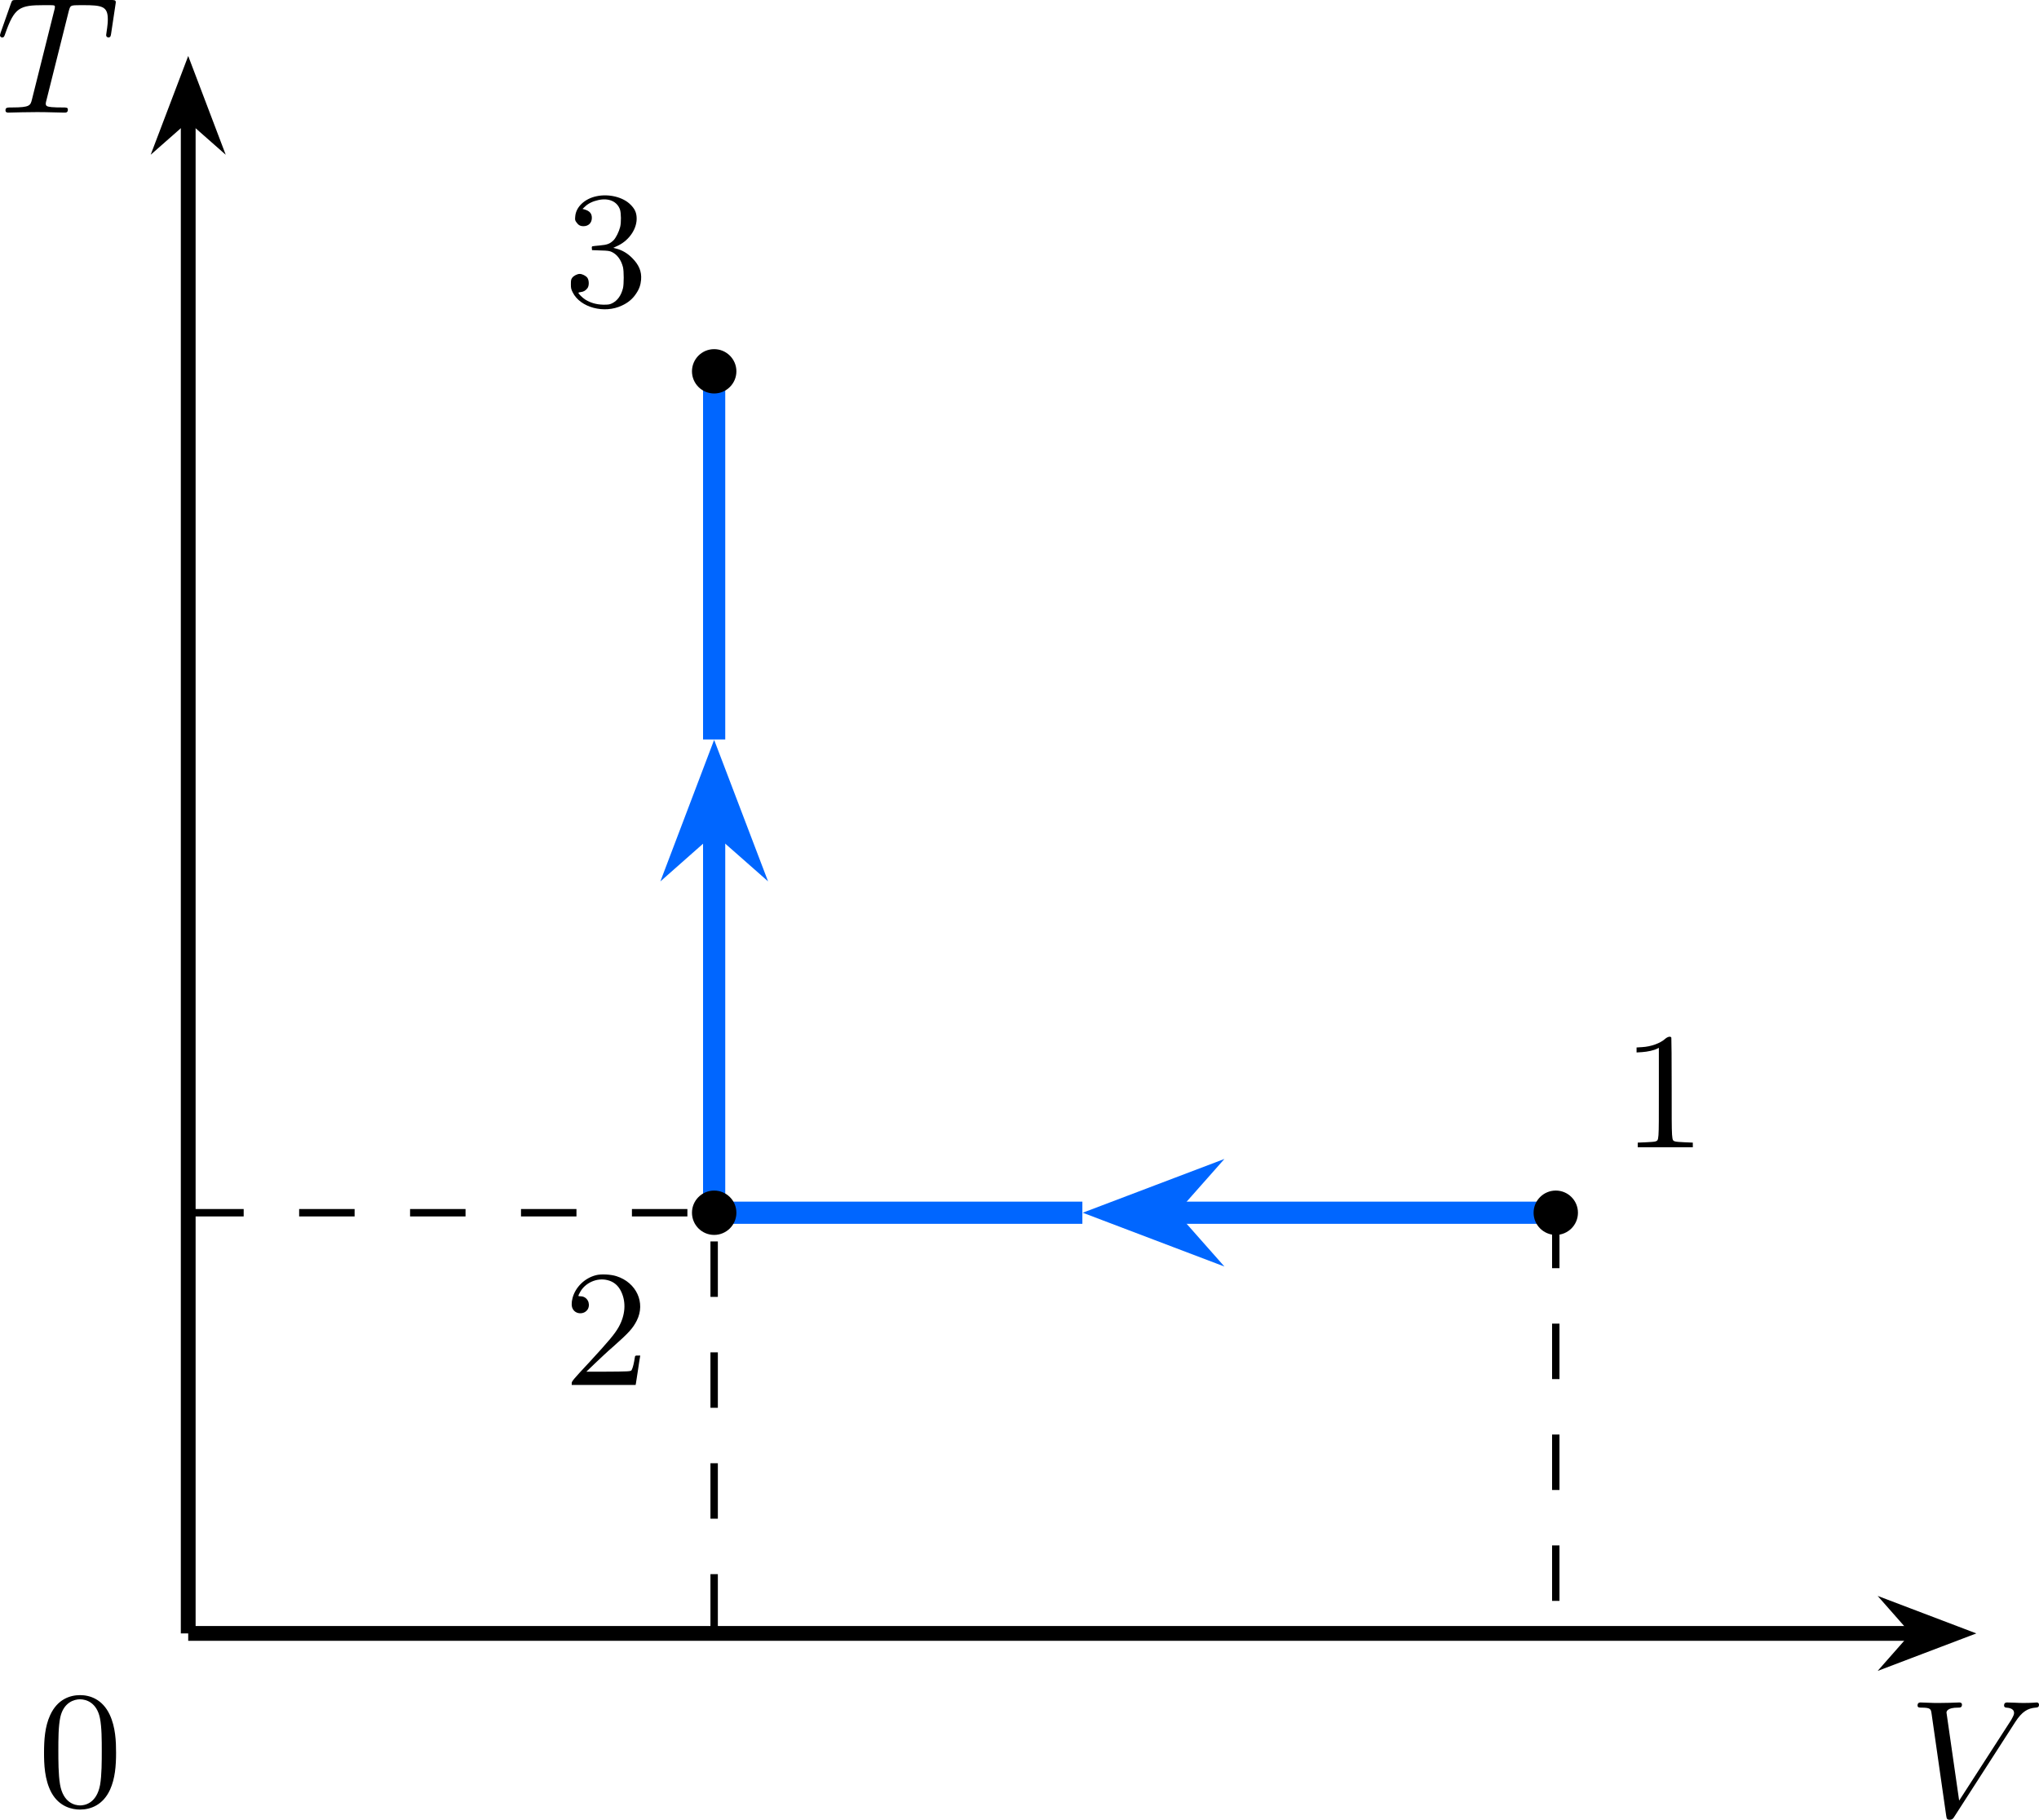
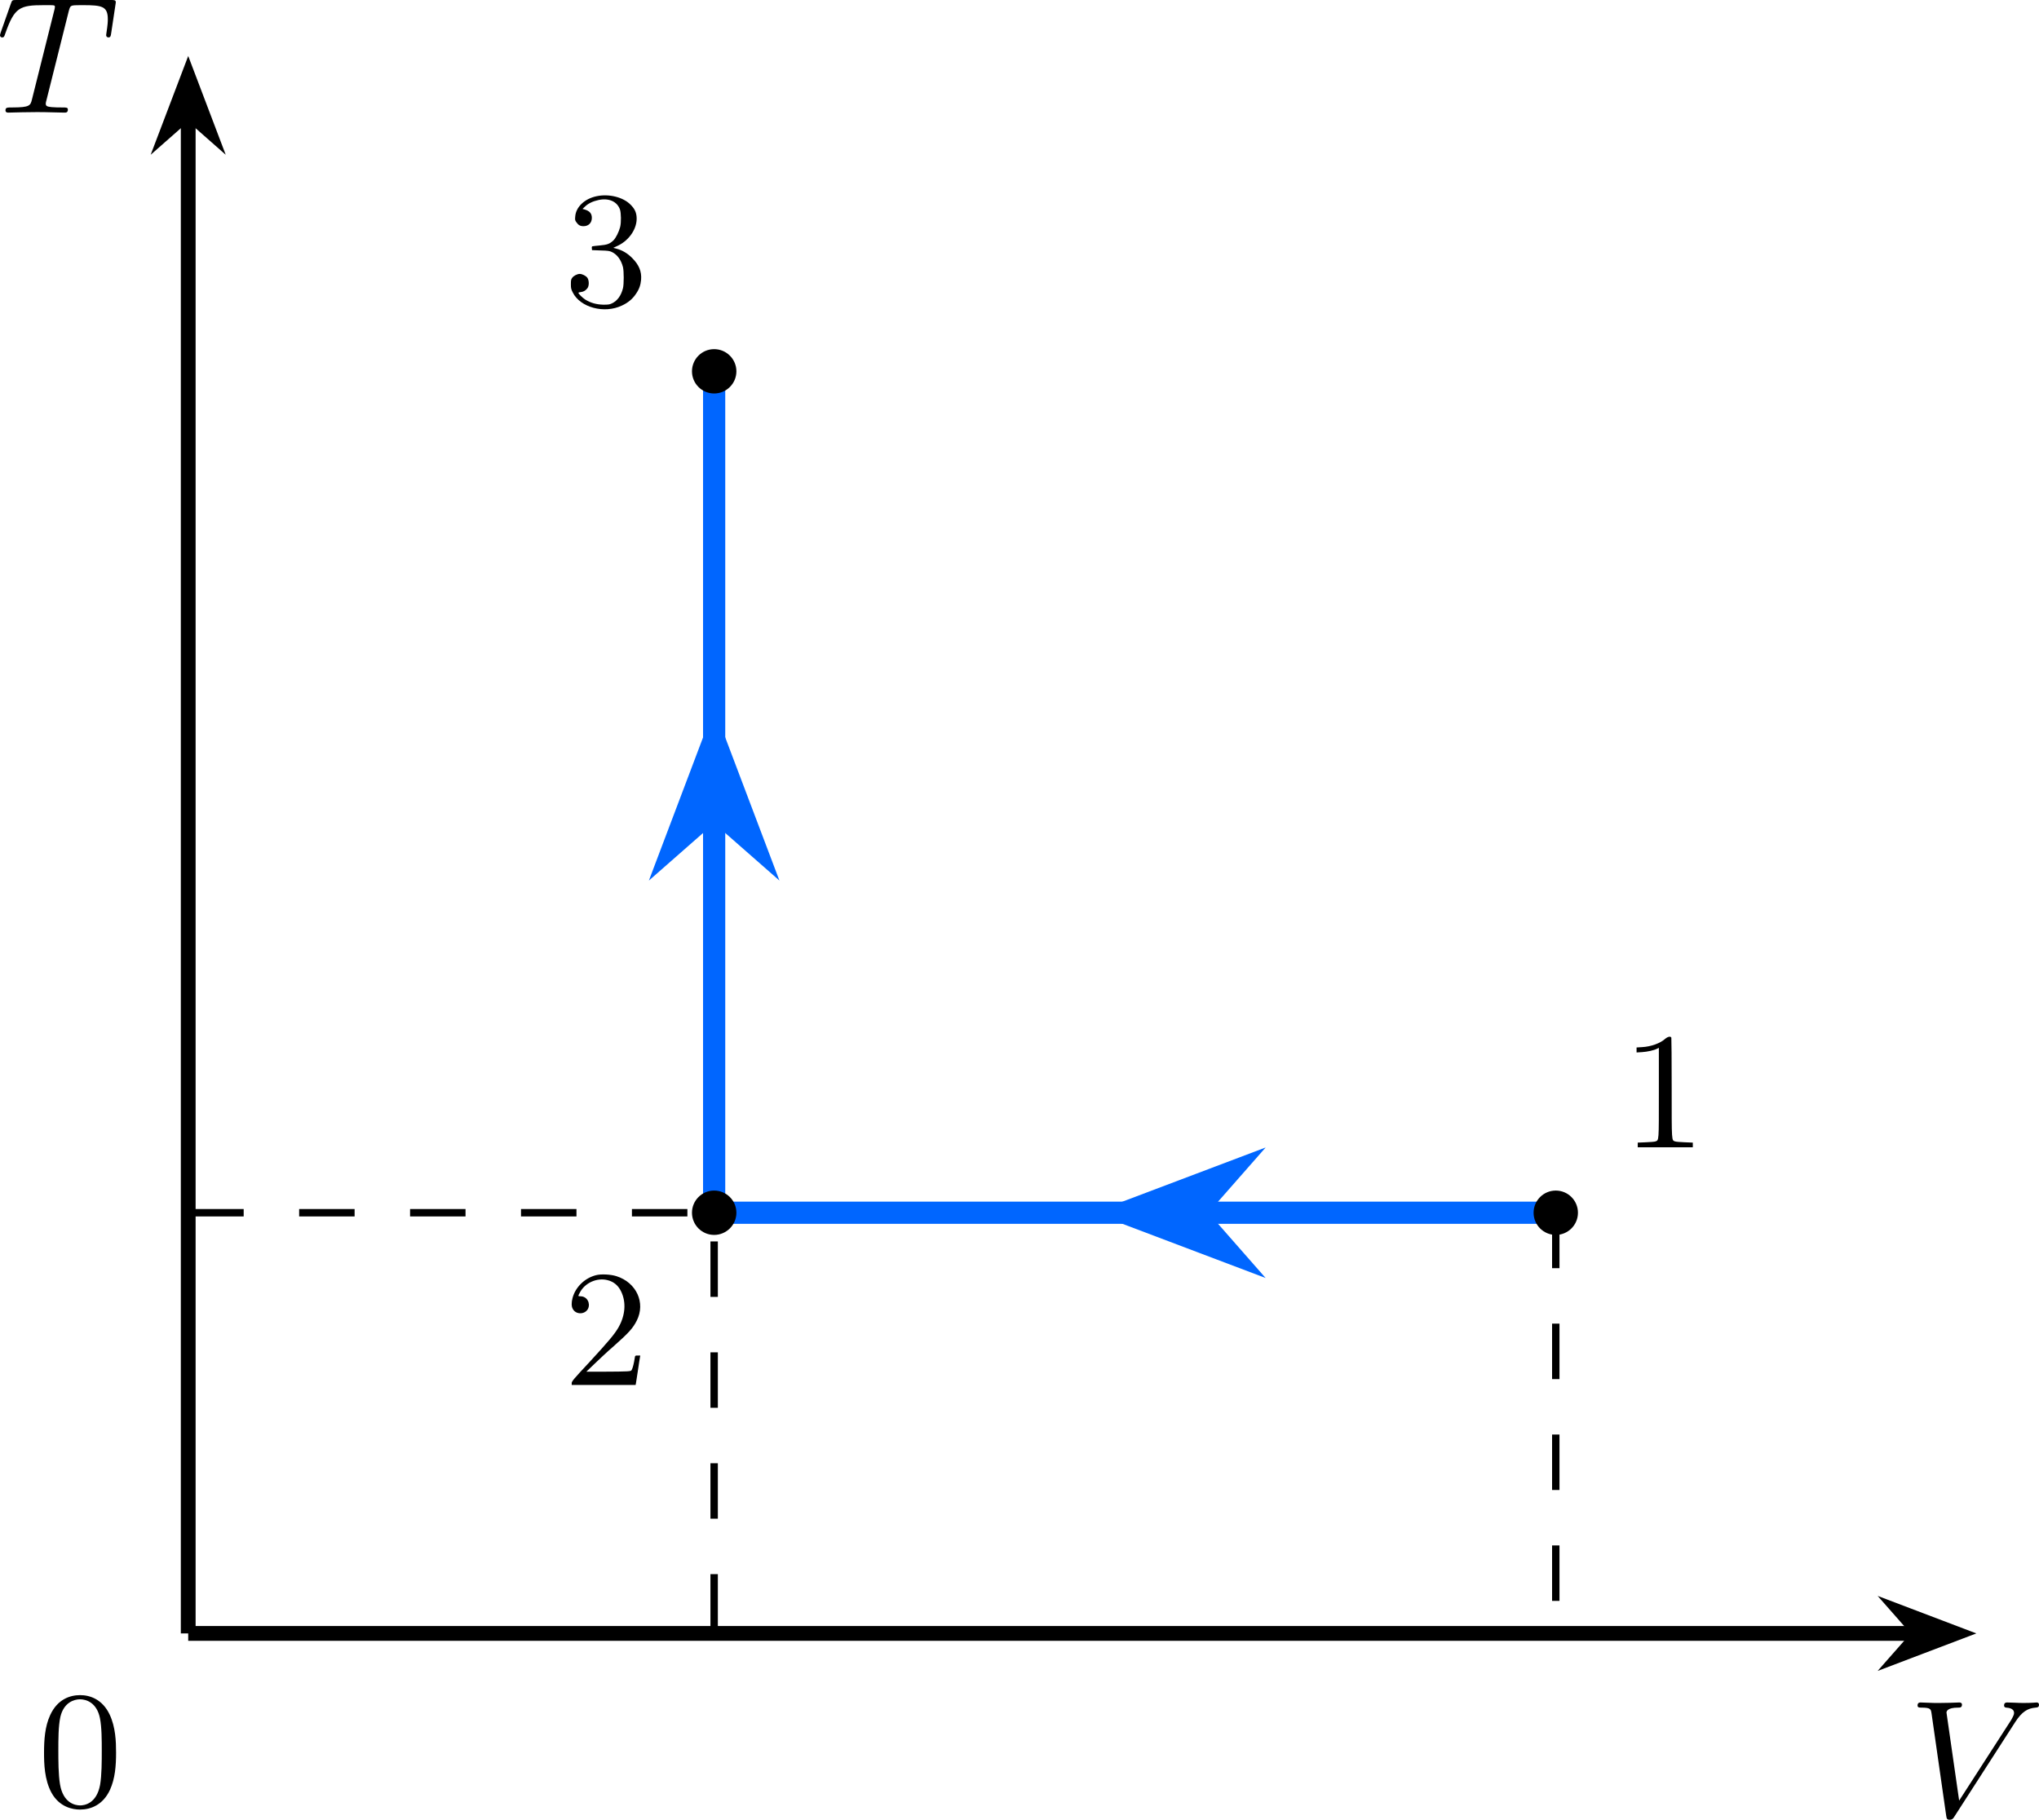
<svg xmlns="http://www.w3.org/2000/svg" xmlns:xlink="http://www.w3.org/1999/xlink" version="1.1" width="142.848pt" height="127.517pt" viewBox="-66.455 -66.632 109.883 98.09">
  <defs>
    <path id="g2-49" d="M2.376-5.855C2.107-5.613 1.614-5.434 1.13-5.407L.834-5.389V-5.254V-5.12L1.13-5.138C1.417-5.156 1.784-5.236 1.946-5.326L2.035-5.371V-2.95C2.035-.287 2.044-.395 1.847-.323C1.793-.305 1.56-.287 1.327-.278L.897-.26V-.134V-.009H2.376H3.865V-.134V-.26L3.434-.278C3.201-.287 2.968-.305 2.914-.323C2.717-.395 2.726-.26 2.726-3.201C2.726-4.671 2.717-5.891 2.708-5.918C2.672-6.007 2.511-5.972 2.376-5.855Z" />
    <path id="g2-50" d="M1.757-5.918C1.148-5.765 .646-5.272 .493-4.689C.43-4.456 .43-4.232 .502-4.107C.664-3.784 1.157-3.784 1.327-4.107C1.47-4.411 1.273-4.77 .941-4.779C.87-4.779 .807-4.788 .807-4.806C.807-4.815 .834-4.896 .879-4.967C1.148-5.505 1.811-5.801 2.385-5.649C2.717-5.568 2.968-5.353 3.12-5.021C3.389-4.447 3.335-3.757 2.977-3.12C2.771-2.753 2.448-2.367 1.399-1.228C.529-.296 .448-.197 .448-.099V0H2.17H3.891L3.909-.09C3.918-.143 3.963-.457 4.017-.789C4.062-1.121 4.116-1.435 4.125-1.488L4.142-1.587H3.999C3.873-1.587 3.865-1.587 3.847-1.47C3.802-1.175 3.748-.959 3.703-.861C3.658-.753 3.658-.753 3.425-.735C3.3-.726 2.753-.717 2.215-.717H1.237L1.695-1.157C1.937-1.39 2.394-1.82 2.708-2.089C3.524-2.815 3.739-3.049 3.954-3.47C4.438-4.429 3.936-5.523 2.86-5.864C2.555-5.963 2.026-5.99 1.757-5.918Z" />
    <path id="g2-51" d="M1.784-5.918C1.139-5.783 .672-5.335 .637-4.824C.619-4.654 .628-4.618 .69-4.528C.807-4.358 .906-4.304 1.085-4.304C1.354-4.304 1.533-4.483 1.533-4.752C1.533-4.985 1.417-5.12 1.157-5.2L1.031-5.236L1.166-5.362C1.327-5.523 1.587-5.649 1.883-5.712C2.439-5.837 2.896-5.64 3.049-5.2C3.111-5.012 3.12-4.501 3.058-4.259C2.995-4.008 2.833-3.676 2.699-3.542C2.502-3.353 2.367-3.3 1.955-3.264C1.757-3.246 1.587-3.228 1.56-3.219S1.524-3.165 1.533-3.111L1.542-3.013L2.008-2.995C2.412-2.986 2.484-2.968 2.609-2.914C2.905-2.771 3.111-2.484 3.21-2.098C3.264-1.874 3.264-1.175 3.21-.959C3.111-.565 2.914-.287 2.618-.143C2.484-.081 2.43-.072 2.152-.072C1.775-.081 1.462-.17 1.175-.35C1.022-.448 .807-.664 .807-.717C.807-.726 .87-.744 .941-.753C1.094-.771 1.201-.834 1.3-.968C1.39-1.094 1.39-1.381 1.291-1.524C1.21-1.632 1.013-1.731 .879-1.731S.556-1.632 .475-1.524C.412-1.435 .403-1.39 .403-1.175C.403-.968 .412-.915 .502-.735C.906 .081 2.206 .43 3.156-.027C3.488-.179 3.73-.386 3.909-.655C4.089-.915 4.16-1.13 4.187-1.417C4.223-1.865 4.071-2.224 3.703-2.591C3.443-2.851 3.165-3.013 2.851-3.093L2.69-3.138L2.959-3.264C3.578-3.569 3.99-4.214 3.945-4.797C3.927-5.057 3.838-5.245 3.622-5.461C3.219-5.873 2.448-6.061 1.784-5.918Z" />
    <path id="g1-48" d="M4.241-2.869C4.241-3.47 4.214-4.241 3.9-4.914C3.506-5.756 2.824-5.972 2.304-5.972C1.766-5.972 1.085-5.756 .69-4.896C.403-4.277 .359-3.551 .359-2.869C.359-2.286 .377-1.417 .762-.708C1.184 .054 1.883 .197 2.295 .197C2.878 .197 3.542-.054 3.918-.879C4.187-1.479 4.241-2.152 4.241-2.869ZM2.304-.027C2.035-.027 1.39-.152 1.219-1.166C1.13-1.695 1.13-2.466 1.13-2.977C1.13-3.587 1.13-4.295 1.237-4.788C1.417-5.586 1.991-5.747 2.295-5.747C2.636-5.747 3.201-5.568 3.371-4.734C3.47-4.241 3.47-3.542 3.47-2.977C3.47-2.421 3.47-1.668 3.38-1.139C3.192-.117 2.529-.027 2.304-.027Z" />
    <path id="g0-84" d="M3.936-5.461C3.99-5.658 4.008-5.747 4.16-5.774C4.232-5.792 4.519-5.792 4.707-5.792C5.738-5.792 6.043-5.73 6.043-5.03C6.043-4.914 6.043-4.779 5.963-4.25L5.954-4.178C5.954-4.116 5.99-4.053 6.079-4.053C6.187-4.053 6.205-4.133 6.223-4.268L6.456-5.819C6.465-5.864 6.474-5.918 6.474-5.945C6.474-6.07 6.384-6.07 6.214-6.07H1.112C.897-6.07 .888-6.061 .825-5.891L.269-4.313C.233-4.196 .233-4.178 .233-4.169C.233-4.125 .26-4.053 .35-4.053C.448-4.053 .466-4.107 .52-4.268C1.013-5.667 1.291-5.792 2.591-5.792H2.941C3.192-5.792 3.192-5.765 3.192-5.694C3.192-5.64 3.174-5.577 3.156-5.505L1.955-.708C1.874-.386 1.847-.278 .897-.278C.61-.278 .529-.278 .529-.117C.529 0 .646 0 .681 0C.915 0 1.175-.018 1.417-.018C1.668-.018 1.928-.027 2.179-.027C2.573-.027 2.591-.027 2.923-.018C3.04-.018 3.631 0 3.703 0C3.784 0 3.891 0 3.891-.161C3.891-.278 3.811-.278 3.587-.278S3.255-.278 3.013-.296C2.806-.323 2.699-.332 2.699-.484C2.699-.529 2.717-.601 2.735-.664L3.936-5.461Z" />
    <path id="g0-86" d="M5.792-5.066C6.16-5.64 6.474-5.81 6.886-5.846C6.994-5.855 7.074-5.864 7.074-6.007C7.074-6.079 7.021-6.124 6.958-6.124C6.922-6.124 6.698-6.097 6.223-6.097C5.936-6.097 5.631-6.124 5.353-6.124C5.29-6.124 5.192-6.106 5.192-5.963C5.192-5.855 5.29-5.846 5.317-5.846C5.407-5.837 5.73-5.819 5.73-5.559C5.73-5.487 5.703-5.425 5.667-5.353S5.613-5.245 5.577-5.183L2.771-.834L2.089-5.577C2.089-5.658 2.152-5.846 2.708-5.846C2.815-5.846 2.923-5.846 2.923-6.007C2.923-6.106 2.833-6.124 2.78-6.124C2.618-6.124 2.43-6.106 2.26-6.106C2.08-6.106 1.883-6.097 1.695-6.097C1.533-6.097 1.282-6.097 1.201-6.106C1.13-6.106 .762-6.124 .69-6.124C.655-6.124 .529-6.124 .529-5.963C.529-5.846 .628-5.846 .735-5.846C1.237-5.846 1.246-5.765 1.282-5.541L2.071-.036C2.098 .134 2.107 .197 2.26 .197C2.403 .197 2.457 .126 2.52 .018L5.792-5.066Z" />
  </defs>
  <g id="page1">
    <path d="M-56.312 21.414H36.844" stroke="#000" fill="none" stroke-width=".797" stroke-miterlimit="10" />
    <path d="M38.93 21.414L36.094 20.336L37.043 21.414L36.094 22.492Z" />
    <path d="M38.93 21.414L36.094 20.336L37.043 21.414L36.094 22.492Z" stroke="#000" fill="none" stroke-width=".797" stroke-miterlimit="10" />
    <g transform="matrix(1 0 0 1 92.6679 9.8453)">
      <use x="-56.314" y="21.415" xlink:href="#g0-86" />
    </g>
    <path d="M-56.312 21.414V-60.402" stroke="#000" fill="none" stroke-width=".797" stroke-miterlimit="10" />
    <path d="M-56.312-62.492L-57.391-59.652L-56.312-60.602L-55.234-59.652Z" />
    <path d="M-56.312-62.492L-57.391-59.652L-56.312-60.602L-55.234-59.652Z" stroke="#000" fill="none" stroke-width=".797" stroke-miterlimit="10" />
    <g transform="matrix(1 0 0 1 -10.3742 -81.9769)">
      <use x="-56.314" y="21.415" xlink:href="#g0-84" />
    </g>
    <g transform="matrix(1 0 0 1 -8.1267 9.2974)">
      <use x="-56.314" y="21.415" xlink:href="#g1-48" />
    </g>
    <path d="M-56.312-1.262H-27.969V21.414" stroke="#000" fill="none" stroke-width=".399" stroke-miterlimit="10" stroke-dasharray="2.989 2.989" />
    <path d="M17.387-1.262V21.414" stroke="#000" fill="none" stroke-width=".399" stroke-miterlimit="10" stroke-dasharray="2.989 2.989" />
-     <path d="M17.387-1.262H-3.531" stroke="#06f" fill="none" stroke-width="1.196" stroke-miterlimit="10" />
-     <path d="M-6.422-1.262L-2.523 .219L-3.832-1.262L-2.523-2.742Z" fill="#06f" />
-     <path d="M-6.422-1.262L-2.523 .219L-3.832-1.262L-2.523-2.742Z" stroke="#06f" fill="none" stroke-width="1.196" stroke-miterlimit="10" />
-     <path d="M-8.125-1.262H-27.969" stroke="#06f" fill="none" stroke-width="1.196" stroke-miterlimit="10" />
-     <path d="M-27.969-1.262V-22.184" stroke="#06f" fill="none" stroke-width="1.196" stroke-miterlimit="10" />
-     <path d="M-27.969-25.07L-29.449-21.172L-27.969-22.48L-26.484-21.172Z" fill="#06f" />
-     <path d="M-27.969-25.07L-29.449-21.172L-27.969-22.48L-26.484-21.172Z" stroke="#06f" fill="none" stroke-width="1.196" stroke-miterlimit="10" />
-     <path d="M-27.969-26.773V-46.617" stroke="#06f" fill="none" stroke-width="1.196" stroke-miterlimit="10" />
+     <path d="M17.387-1.262H-27.969" stroke="#06f" fill="none" stroke-width="1.196" stroke-miterlimit="10" />
+     <path d="M-5.855-1.262L-.281 .848L-2.133-1.262L-.281-3.371Z" fill="#06f" />
+     <path d="M-5.855-1.262L-.281 .848L-2.133-1.262L-.281-3.371Z" stroke="#06f" fill="none" stroke-width="1.196" stroke-miterlimit="10" />
+     <path d="M-27.969-1.262V-46.617" stroke="#06f" fill="none" stroke-width="1.196" stroke-miterlimit="10" />
+     <path d="M-27.969-26.773L-30.078-21.199L-27.969-23.051L-25.859-21.199Z" fill="#06f" />
+     <path d="M-27.969-26.773L-30.078-21.199L-27.969-23.051L-25.859-21.199Z" stroke="#06f" fill="none" stroke-width="1.196" stroke-miterlimit="10" />
    <path d="M18.582-1.262C18.582-1.922 18.047-2.457 17.387-2.457C16.727-2.457 16.191-1.922 16.191-1.262C16.191-.602 16.727-.066 17.387-.066C18.047-.066 18.582-.602 18.582-1.262Z" />
    <g transform="matrix(1 0 0 1 77.2209 -26.19652)">
      <use x="-56.314" y="21.415" xlink:href="#g2-49" />
    </g>
    <path d="M-26.77-1.262C-26.77-1.922-27.309-2.457-27.969-2.457C-28.629-2.457-29.164-1.922-29.164-1.262C-29.164-.602-28.629-.066-27.969-.066C-27.309-.066-26.77-.602-26.77-1.262Z" />
    <g transform="matrix(1 0 0 1 20.2211 -13.39258)">
      <use x="-56.314" y="21.415" xlink:href="#g2-50" />
    </g>
    <path d="M-26.77-46.617C-26.77-47.277-27.309-47.812-27.969-47.812C-28.629-47.812-29.164-47.277-29.164-46.617C-29.164-45.957-28.629-45.422-27.969-45.422C-27.309-45.422-26.77-45.957-26.77-46.617Z" />
    <g transform="matrix(1 0 0 1 20.2211 -71.5512)">
      <use x="-56.314" y="21.415" xlink:href="#g2-51" />
    </g>
  </g>
</svg>
